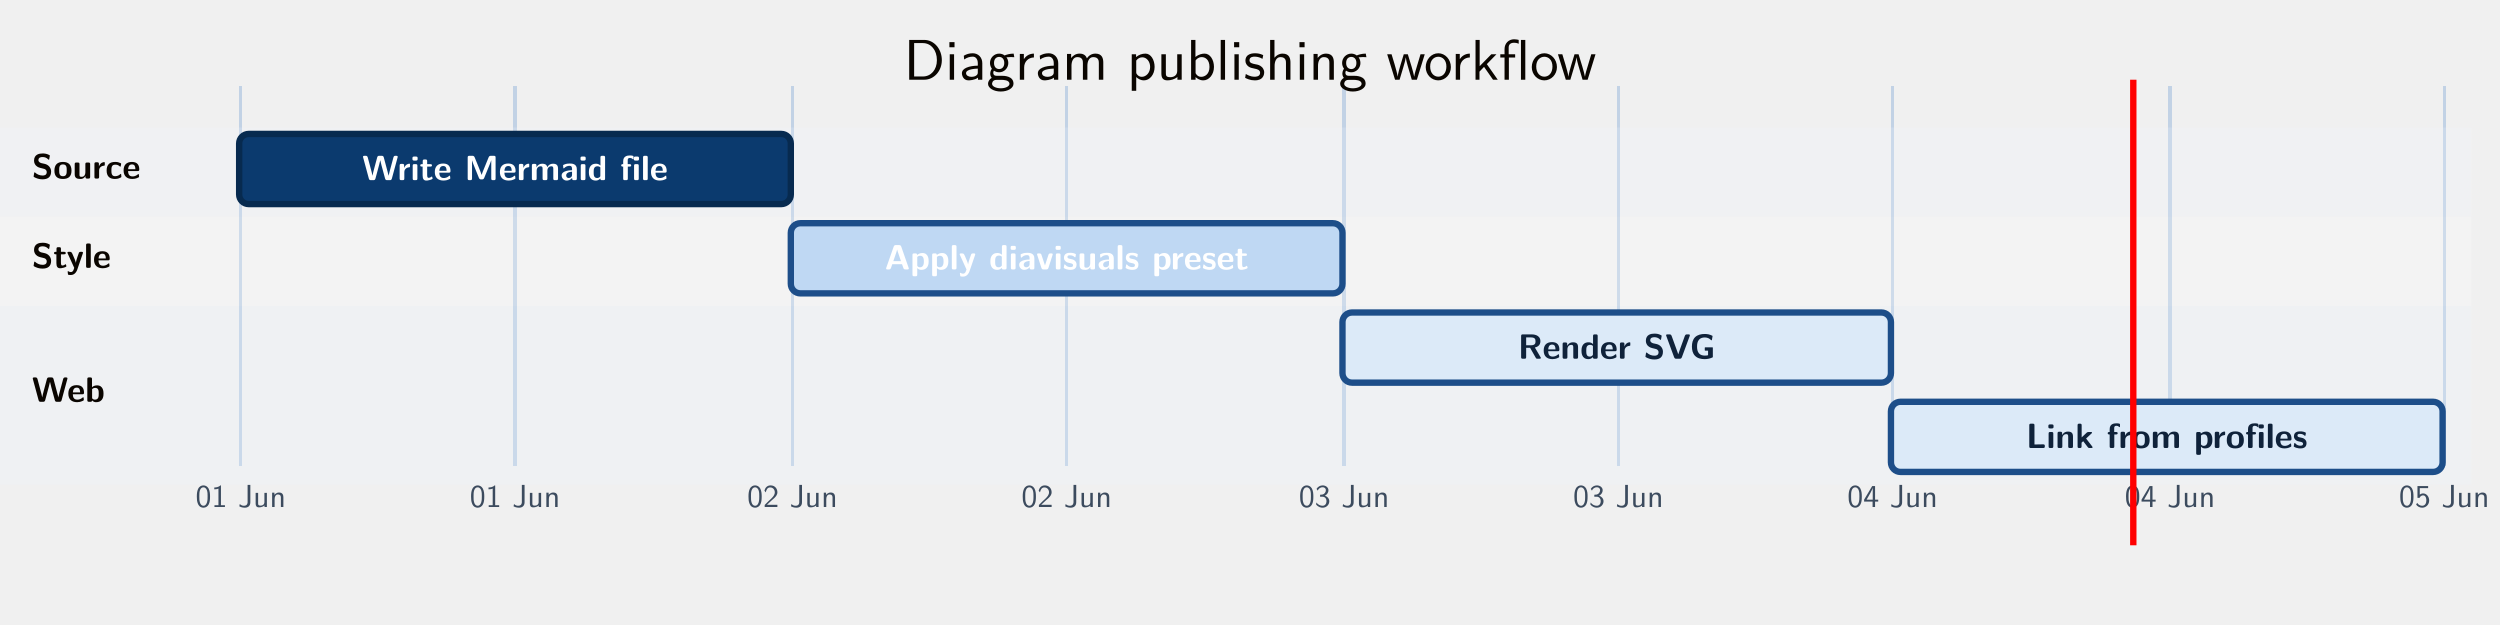
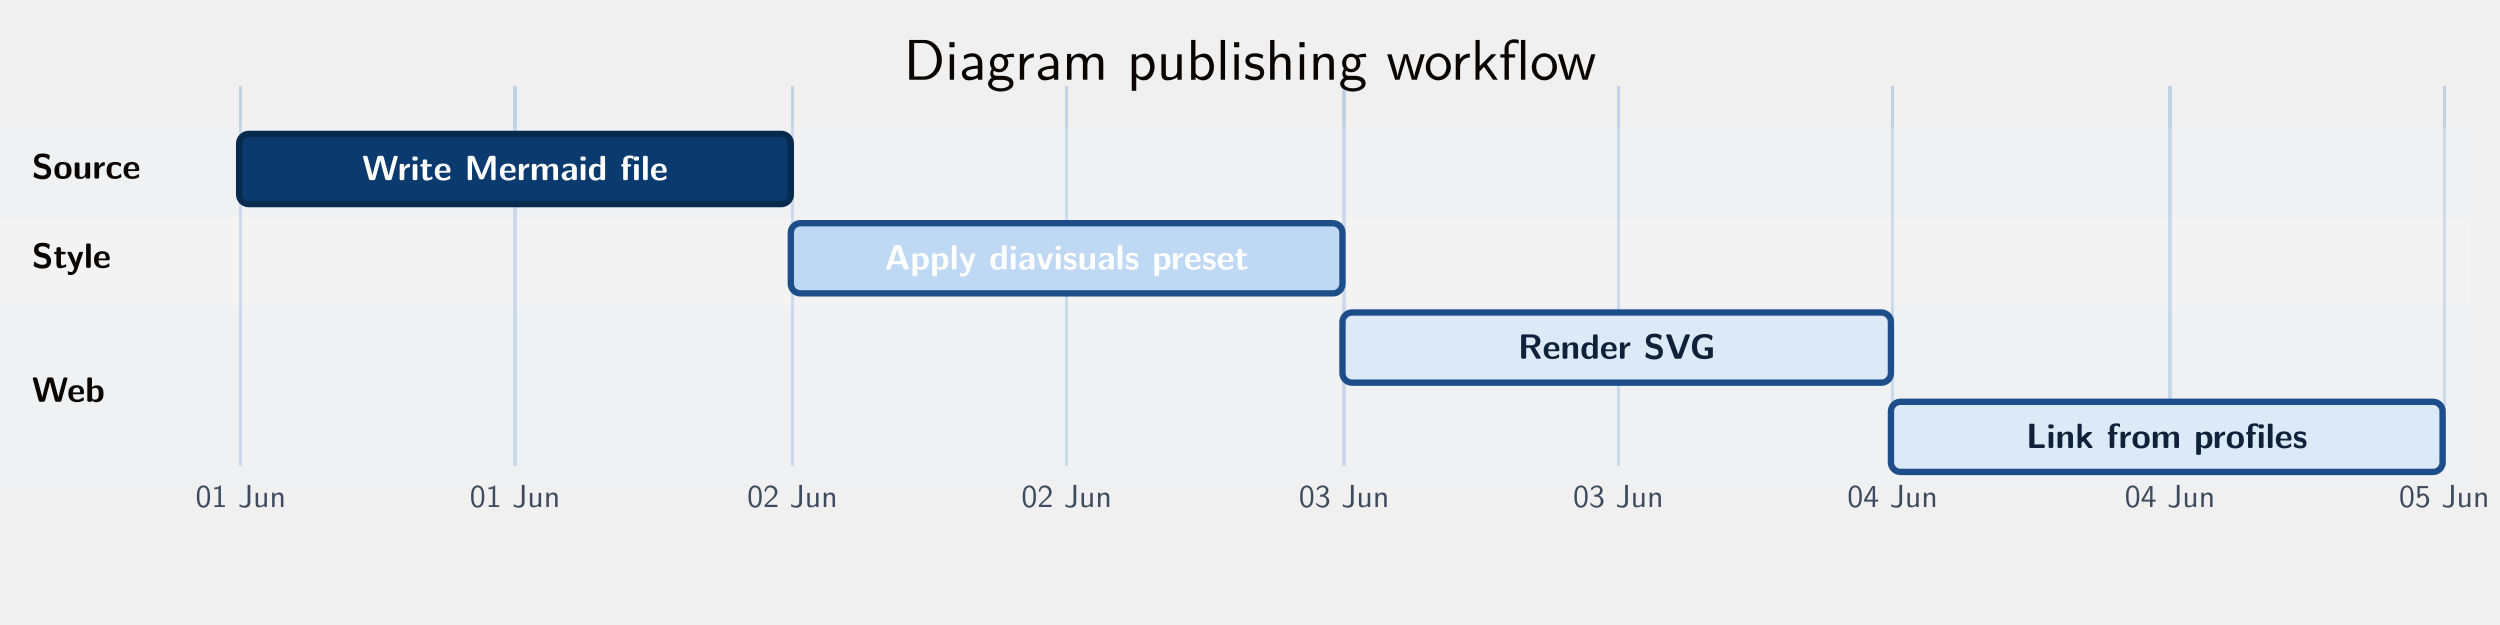
<svg xmlns="http://www.w3.org/2000/svg" id="my-svg" width="100%" viewBox="0 0 784 196" style="max-width: 784px; background-color: white;" role="graphics-document document" aria-roledescription="gantt">
-   <style>#my-svg{font-family:Latin Modern Sans,DejaVu Sans,Arial,sans-serif;font-size:18px;fill:#0F223A;}@keyframes edge-animation-frame{from{stroke-dashoffset:0;}}@keyframes dash{to{stroke-dashoffset:0;}}#my-svg .edge-animation-slow{stroke-dasharray:9,5!important;stroke-dashoffset:900;animation:dash 50s linear infinite;stroke-linecap:round;}#my-svg .edge-animation-fast{stroke-dasharray:9,5!important;stroke-dashoffset:900;animation:dash 20s linear infinite;stroke-linecap:round;}#my-svg .error-icon{fill:#F5FAFF;}#my-svg .error-text{fill:#0a0500;stroke:#0a0500;}#my-svg .edge-thickness-normal{stroke-width:1px;}#my-svg .edge-thickness-thick{stroke-width:3.5px;}#my-svg .edge-pattern-solid{stroke-dasharray:0;}#my-svg .edge-thickness-invisible{stroke-width:0;fill:none;}#my-svg .edge-pattern-dashed{stroke-dasharray:3;}#my-svg .edge-pattern-dotted{stroke-dasharray:2;}#my-svg .marker{fill:#2A5DB0;stroke:#2A5DB0;}#my-svg .marker.cross{stroke:#2A5DB0;}#my-svg svg{font-family:Latin Modern Sans,DejaVu Sans,Arial,sans-serif;font-size:18px;}#my-svg p{margin:0;}#my-svg .mermaid-main-font{font-family:Latin Modern Sans,DejaVu Sans,Arial,sans-serif;}#my-svg .exclude-range{fill:#eeeeee;}#my-svg .section{stroke:none;opacity:0.2;}#my-svg .section0{fill:#F2F7FD;}#my-svg .section2{fill:#EAF3FF;}#my-svg .section1,#my-svg .section3{fill:white;opacity:0.2;}#my-svg .sectionTitle0{fill:#0a0500;}#my-svg .sectionTitle1{fill:#0a0500;}#my-svg .sectionTitle2{fill:#0a0500;}#my-svg .sectionTitle3{fill:#0a0500;}#my-svg .sectionTitle{text-anchor:start;font-family:Latin Modern Sans,DejaVu Sans,Arial,sans-serif;}#my-svg .grid .tick{stroke:#6F9DCE;opacity:0.8;shape-rendering:crispEdges;}#my-svg .grid .tick text{font-family:Latin Modern Sans,DejaVu Sans,Arial,sans-serif;fill:#0F223A;}#my-svg .grid path{stroke-width:0;}#my-svg .today{fill:none;stroke:red;stroke-width:2px;}#my-svg .task{stroke-width:2;}#my-svg .taskText{text-anchor:middle;font-family:Latin Modern Sans,DejaVu Sans,Arial,sans-serif;}#my-svg .taskTextOutsideRight{fill:#FFFFFF;text-anchor:start;font-family:Latin Modern Sans,DejaVu Sans,Arial,sans-serif;}#my-svg .taskTextOutsideLeft{fill:#FFFFFF;text-anchor:end;}#my-svg .task.clickable{cursor:pointer;}#my-svg .taskText.clickable{cursor:pointer;fill:#003163!important;font-weight:bold;}#my-svg .taskTextOutsideLeft.clickable{cursor:pointer;fill:#003163!important;font-weight:bold;}#my-svg .taskTextOutsideRight.clickable{cursor:pointer;fill:#003163!important;font-weight:bold;}#my-svg .taskText0,#my-svg .taskText1,#my-svg .taskText2,#my-svg .taskText3{fill:#0F223A;}#my-svg .task0,#my-svg .task1,#my-svg .task2,#my-svg .task3{fill:#DCEAF8;stroke:#1D4E89;}#my-svg .taskTextOutside0,#my-svg .taskTextOutside2{fill:#0F223A;}#my-svg .taskTextOutside1,#my-svg .taskTextOutside3{fill:#0F223A;}#my-svg .active0,#my-svg .active1,#my-svg .active2,#my-svg .active3{fill:#BFD8F3;stroke:#1D4E89;}#my-svg .activeText0,#my-svg .activeText1,#my-svg .activeText2,#my-svg .activeText3{fill:#FFFFFF!important;}#my-svg .done0,#my-svg .done1,#my-svg .done2,#my-svg .done3{stroke:#072A4F;fill:#0B3A6E;stroke-width:2;}#my-svg .doneText0,#my-svg .doneText1,#my-svg .doneText2,#my-svg .doneText3{fill:#FFFFFF!important;}#my-svg .doneText0.taskTextOutsideLeft,#my-svg .doneText0.taskTextOutsideRight,#my-svg .doneText1.taskTextOutsideLeft,#my-svg .doneText1.taskTextOutsideRight,#my-svg .doneText2.taskTextOutsideLeft,#my-svg .doneText2.taskTextOutsideRight,#my-svg .doneText3.taskTextOutsideLeft,#my-svg .doneText3.taskTextOutsideRight{fill:#0F223A!important;}#my-svg .crit0,#my-svg .crit1,#my-svg .crit2,#my-svg .crit3{stroke:#ff8888;fill:red;stroke-width:2;}#my-svg .activeCrit0,#my-svg .activeCrit1,#my-svg .activeCrit2,#my-svg .activeCrit3{stroke:#ff8888;fill:#BFD8F3;stroke-width:2;}#my-svg .doneCrit0,#my-svg .doneCrit1,#my-svg .doneCrit2,#my-svg .doneCrit3{stroke:#ff8888;fill:#0B3A6E;stroke-width:2;cursor:pointer;shape-rendering:crispEdges;}#my-svg .milestone{transform:rotate(45deg) scale(0.8,0.8);}#my-svg .milestoneText{font-style:italic;}#my-svg .doneCritText0,#my-svg .doneCritText1,#my-svg .doneCritText2,#my-svg .doneCritText3{fill:#FFFFFF!important;}#my-svg .doneCritText0.taskTextOutsideLeft,#my-svg .doneCritText0.taskTextOutsideRight,#my-svg .doneCritText1.taskTextOutsideLeft,#my-svg .doneCritText1.taskTextOutsideRight,#my-svg .doneCritText2.taskTextOutsideLeft,#my-svg .doneCritText2.taskTextOutsideRight,#my-svg .doneCritText3.taskTextOutsideLeft,#my-svg .doneCritText3.taskTextOutsideRight{fill:#0F223A!important;}#my-svg .vert{stroke:navy;}#my-svg .vertText{font-size:15px;text-anchor:middle;fill:navy!important;}#my-svg .activeCritText0,#my-svg .activeCritText1,#my-svg .activeCritText2,#my-svg .activeCritText3{fill:#FFFFFF!important;}#my-svg .titleText{text-anchor:middle;font-size:18px;fill:#0a0500;font-family:Latin Modern Sans,DejaVu Sans,Arial,sans-serif;}#my-svg .node .neo-node{stroke:#2A5DB0;}#my-svg [data-look="neo"].node rect,#my-svg [data-look="neo"].cluster rect,#my-svg [data-look="neo"].node polygon{stroke:url(#my-svg-gradient);filter:drop-shadow( 1px 2px 2px rgba(185,185,185,1));}#my-svg [data-look="neo"].node path{stroke:url(#my-svg-gradient);stroke-width:1px;}#my-svg [data-look="neo"].node .outer-path{filter:drop-shadow( 1px 2px 2px rgba(185,185,185,1));}#my-svg [data-look="neo"].node .neo-line path{stroke:#2A5DB0;filter:none;}#my-svg [data-look="neo"].node circle{stroke:url(#my-svg-gradient);filter:drop-shadow( 1px 2px 2px rgba(185,185,185,1));}#my-svg [data-look="neo"].node circle .state-start{fill:#000000;}#my-svg [data-look="neo"].icon-shape .icon{fill:url(#my-svg-gradient);filter:drop-shadow( 1px 2px 2px rgba(185,185,185,1));}#my-svg [data-look="neo"].icon-shape .icon-neo path{stroke:url(#my-svg-gradient);filter:drop-shadow( 1px 2px 2px rgba(185,185,185,1));}#my-svg .sectionTitle{font-weight:700!important;}#my-svg .grid .tick line{stroke:rgb(183, 203, 226)!important;}#my-svg .taskText{font-weight:600!important;}#my-svg :root{--mermaid-font-family:"trebuchet ms",verdana,arial,sans-serif;}</style>
+   <style>#my-svg{font-family:Latin Modern Sans,DejaVu Sans,Arial,sans-serif;font-size:18px;fill:#0F223A;}@keyframes edge-animation-frame{from{stroke-dashoffset:0;}}@keyframes dash{to{stroke-dashoffset:0;}}#my-svg .edge-animation-slow{stroke-dasharray:9,5!important;stroke-dashoffset:900;animation:dash 50s linear infinite;stroke-linecap:round;}#my-svg .edge-animation-fast{stroke-dasharray:9,5!important;stroke-dashoffset:900;animation:dash 20s linear infinite;stroke-linecap:round;}#my-svg .error-icon{fill:#F5FAFF;}#my-svg .error-text{fill:#0a0500;stroke:#0a0500;}#my-svg .edge-thickness-normal{stroke-width:1px;}#my-svg .edge-thickness-thick{stroke-width:3.5px;}#my-svg .edge-pattern-solid{stroke-dasharray:0;}#my-svg .edge-thickness-invisible{stroke-width:0;fill:none;}#my-svg .edge-pattern-dashed{stroke-dasharray:3;}#my-svg .edge-pattern-dotted{stroke-dasharray:2;}#my-svg .marker{fill:#2A5DB0;stroke:#2A5DB0;}#my-svg .marker.cross{stroke:#2A5DB0;}#my-svg svg{font-family:Latin Modern Sans,DejaVu Sans,Arial,sans-serif;font-size:18px;}#my-svg p{margin:0;}#my-svg .mermaid-main-font{font-family:Latin Modern Sans,DejaVu Sans,Arial,sans-serif;}#my-svg .exclude-range{fill:#eeeeee;}#my-svg .section{stroke:none;opacity:0.2;}#my-svg .section0{fill:#F2F7FD;}#my-svg .section2{fill:#EAF3FF;}#my-svg .section1,#my-svg .section3{fill:white;opacity:0.2;}#my-svg .sectionTitle0{fill:#0a0500;}#my-svg .sectionTitle1{fill:#0a0500;}#my-svg .sectionTitle2{fill:#0a0500;}#my-svg .sectionTitle3{fill:#0a0500;}#my-svg .sectionTitle{text-anchor:start;font-family:Latin Modern Sans,DejaVu Sans,Arial,sans-serif;}#my-svg .grid .tick{stroke:#6F9DCE;opacity:0.8;shape-rendering:crispEdges;}#my-svg .grid .tick text{font-family:Latin Modern Sans,DejaVu Sans,Arial,sans-serif;fill:#0F223A;}#my-svg .grid path{stroke-width:0;}#my-svg .today{fill:none;stroke:red;stroke-width:2px;}#my-svg .task{stroke-width:2;}#my-svg .taskText{text-anchor:middle;font-family:Latin Modern Sans,DejaVu Sans,Arial,sans-serif;}#my-svg .taskTextOutsideRight{fill:#FFFFFF;text-anchor:start;font-family:Latin Modern Sans,DejaVu Sans,Arial,sans-serif;}#my-svg .taskTextOutsideLeft{fill:#FFFFFF;text-anchor:end;}#my-svg .task.clickable{cursor:pointer;}#my-svg .taskText.clickable{cursor:pointer;fill:#003163!important;font-weight:bold;}#my-svg .taskTextOutsideLeft.clickable{cursor:pointer;fill:#003163!important;font-weight:bold;}#my-svg .taskTextOutsideRight.clickable{cursor:pointer;fill:#003163!important;font-weight:bold;}#my-svg .taskText0,#my-svg .taskText1,#my-svg .taskText2,#my-svg .taskText3{fill:#0F223A;}#my-svg .task0,#my-svg .task1,#my-svg .task2,#my-svg .task3{fill:#DCEAF8;stroke:#1D4E89;}#my-svg .taskTextOutside0,#my-svg .taskTextOutside2{fill:#0F223A;}#my-svg .taskTextOutside1,#my-svg .taskTextOutside3{fill:#0F223A;}#my-svg .active0,#my-svg .active1,#my-svg .active2,#my-svg .active3{fill:#BFD8F3;stroke:#1D4E89;}#my-svg .activeText0,#my-svg .activeText1,#my-svg .activeText2,#my-svg .activeText3{fill:#FFFFFF!important;}#my-svg .done0,#my-svg .done1,#my-svg .done2,#my-svg .done3{stroke:#072A4F;fill:#0B3A6E;stroke-width:2;}#my-svg .doneText0,#my-svg .doneText1,#my-svg .doneText2,#my-svg .doneText3{fill:#FFFFFF!important;}#my-svg .doneText0.taskTextOutsideLeft,#my-svg .doneText0.taskTextOutsideRight,#my-svg .doneText1.taskTextOutsideLeft,#my-svg .doneText1.taskTextOutsideRight,#my-svg .doneText2.taskTextOutsideLeft,#my-svg .doneText2.taskTextOutsideRight,#my-svg .doneText3.taskTextOutsideLeft,#my-svg .doneText3.taskTextOutsideRight{fill:#0F223A!important;}#my-svg .crit0,#my-svg .crit1,#my-svg .crit2,#my-svg .crit3{stroke:#ff8888;fill:red;stroke-width:2;}#my-svg .activeCrit0,#my-svg .activeCrit1,#my-svg .activeCrit2,#my-svg .activeCrit3{stroke:#ff8888;fill:#BFD8F3;stroke-width:2;}#my-svg .doneCrit0,#my-svg .doneCrit1,#my-svg .doneCrit2,#my-svg .doneCrit3{stroke:#ff8888;fill:#0B3A6E;stroke-width:2;cursor:pointer;shape-rendering:crispEdges;}#my-svg .milestone{transform:rotate(45deg) scale(0.8,0.8);}#my-svg .milestoneText{font-style:italic;}#my-svg .doneCritText0,#my-svg .doneCritText1,#my-svg .doneCritText2,#my-svg .doneCritText3{fill:#FFFFFF!important;}#my-svg .doneCritText0.taskTextOutsideLeft,#my-svg .doneCritText0.taskTextOutsideRight,#my-svg .doneCritText1.taskTextOutsideLeft,#my-svg .doneCritText1.taskTextOutsideRight,#my-svg .doneCritText2.taskTextOutsideLeft,#my-svg .doneCritText2.taskTextOutsideRight,#my-svg .doneCritText3.taskTextOutsideLeft,#my-svg .doneCritText3.taskTextOutsideRight{fill:#0F223A!important;}#my-svg .vert{stroke:navy;}#my-svg .vertText{font-size:15px;text-anchor:middle;fill:navy!important;}#my-svg .activeCritText0,#my-svg .activeCritText1,#my-svg .activeCritText2,#my-svg .activeCritText3{fill:#FFFFFF!important;}#my-svg .titleText{text-anchor:middle;font-size:18px;fill:#0a0500;font-family:Latin Modern Sans,DejaVu Sans,Arial,sans-serif;}#my-svg .node .neo-node{stroke:#2A5DB0;}#my-svg [data-look="neo"].node rect,#my-svg [data-look="neo"].cluster rect,#my-svg [data-look="neo"].node polygon{stroke:url(#my-svg-gradient);filter:drop-shadow( 1px 2px 2px rgba(185,185,185,1));}#my-svg [data-look="neo"].swimlane.cluster rect{filter:none;}#my-svg [data-look="neo"].node path{stroke:url(#my-svg-gradient);stroke-width:1px;}#my-svg [data-look="neo"].node .outer-path{filter:drop-shadow( 1px 2px 2px rgba(185,185,185,1));}#my-svg [data-look="neo"].node .neo-line path{stroke:#2A5DB0;filter:none;}#my-svg [data-look="neo"].node circle{stroke:url(#my-svg-gradient);filter:drop-shadow( 1px 2px 2px rgba(185,185,185,1));}#my-svg [data-look="neo"].node circle .state-start{fill:#000000;}#my-svg [data-look="neo"].icon-shape .icon{fill:url(#my-svg-gradient);filter:drop-shadow( 1px 2px 2px rgba(185,185,185,1));}#my-svg [data-look="neo"].icon-shape .icon-neo path{stroke:url(#my-svg-gradient);filter:drop-shadow( 1px 2px 2px rgba(185,185,185,1));}#my-svg .sectionTitle{font-weight:700!important;}#my-svg .grid .tick line{stroke:rgb(183, 203, 226)!important;}#my-svg .taskText{font-weight:600!important;}#my-svg :root{--mermaid-font-family:"trebuchet ms",verdana,arial,sans-serif;}</style>
  <g />
  <g class="grid" transform="translate(75, 146)" fill="none" font-size="10" font-family="sans-serif" text-anchor="middle">
    <path class="domain" stroke="currentColor" d="M0.5,-119V0.5H691.5V-119" />
    <g class="tick" opacity="1" transform="translate(0.5,0)">
      <line stroke="currentColor" y2="-119" />
      <text fill="#000" y="3" dy="1em" stroke="none" font-size="10" style="text-anchor: middle;"> 01 Jun</text>
    </g>
    <g class="tick" opacity="1" transform="translate(86.5,0)">
      <line stroke="currentColor" y2="-119" />
      <text fill="#000" y="3" dy="1em" stroke="none" font-size="10" style="text-anchor: middle;"> 01 Jun</text>
    </g>
    <g class="tick" opacity="1" transform="translate(173.5,0)">
      <line stroke="currentColor" y2="-119" />
      <text fill="#000" y="3" dy="1em" stroke="none" font-size="10" style="text-anchor: middle;"> 02 Jun</text>
    </g>
    <g class="tick" opacity="1" transform="translate(259.5,0)">
      <line stroke="currentColor" y2="-119" />
      <text fill="#000" y="3" dy="1em" stroke="none" font-size="10" style="text-anchor: middle;"> 02 Jun</text>
    </g>
    <g class="tick" opacity="1" transform="translate(346.5,0)">
      <line stroke="currentColor" y2="-119" />
      <text fill="#000" y="3" dy="1em" stroke="none" font-size="10" style="text-anchor: middle;"> 03 Jun</text>
    </g>
    <g class="tick" opacity="1" transform="translate(432.5,0)">
      <line stroke="currentColor" y2="-119" />
      <text fill="#000" y="3" dy="1em" stroke="none" font-size="10" style="text-anchor: middle;"> 03 Jun</text>
    </g>
    <g class="tick" opacity="1" transform="translate(518.5,0)">
      <line stroke="currentColor" y2="-119" />
      <text fill="#000" y="3" dy="1em" stroke="none" font-size="10" style="text-anchor: middle;"> 04 Jun</text>
    </g>
    <g class="tick" opacity="1" transform="translate(605.5,0)">
      <line stroke="currentColor" y2="-119" />
      <text fill="#000" y="3" dy="1em" stroke="none" font-size="10" style="text-anchor: middle;"> 04 Jun</text>
    </g>
    <g class="tick" opacity="1" transform="translate(691.5,0)">
      <line stroke="currentColor" y2="-119" />
      <text fill="#000" y="3" dy="1em" stroke="none" font-size="10" style="text-anchor: middle;"> 05 Jun</text>
    </g>
  </g>
  <g>
    <rect x="0" y="40" width="775" height="28" class="section section0" />
    <rect x="0" y="68" width="775" height="28" class="section section1" />
    <rect x="0" y="96" width="775" height="28" class="section section2" />
    <rect x="0" y="124" width="775" height="28" class="section section2" />
  </g>
  <g>
    <rect id="my-svg-src" rx="3" ry="3" x="75" y="42" width="173" height="22" transform-origin="161.5px 53px" class="task done0" />
    <rect id="my-svg-style" rx="3" ry="3" x="248" y="70" width="173" height="22" transform-origin="334.5px 81px" class="task active1" />
    <rect id="my-svg-render" rx="3" ry="3" x="421" y="98" width="172" height="22" transform-origin="507px 109px" class="task task2" />
    <rect id="my-svg-profiles" rx="3" ry="3" x="593" y="126" width="173" height="22" transform-origin="679.5px 137px" class="task task2" />
    <text id="my-svg-src-text" font-size="11" x="161.5" y="56.5" class="taskText taskText0  doneText0 width-101.1015625">Write Mermaid file       </text>
    <text id="my-svg-style-text" font-size="11" x="334.5" y="84.5" class="taskText taskText1 activeText1 width-128.15380859375">Apply diavisuals preset  </text>
    <text id="my-svg-render-text" font-size="11" x="507" y="112.5" class="taskText taskText2  width-65.703125">Render SVG               </text>
    <text id="my-svg-profiles-text" font-size="11" x="679.5" y="140.5" class="taskText taskText2  width-95.86376953125">Link from profiles       </text>
  </g>
  <g>
    <text dy="0em" x="10" y="56" font-size="11" class="sectionTitle sectionTitle0">
      <tspan alignment-baseline="central" x="10">Source</tspan>
    </text>
    <text dy="0em" x="10" y="84" font-size="11" class="sectionTitle sectionTitle1">
      <tspan alignment-baseline="central" x="10">Style</tspan>
    </text>
    <text dy="0em" x="10" y="126" font-size="11" class="sectionTitle sectionTitle2">
      <tspan alignment-baseline="central" x="10">Web</tspan>
    </text>
  </g>
  <g class="today">
-     <line x1="669" x2="669" y1="25" y2="171" class="today" />
+     <line x1="12305" x2="12305" y1="25" y2="171" class="today" />
  </g>
  <text x="392" y="25" class="titleText">Diagram publishing workflow</text>
</svg>
